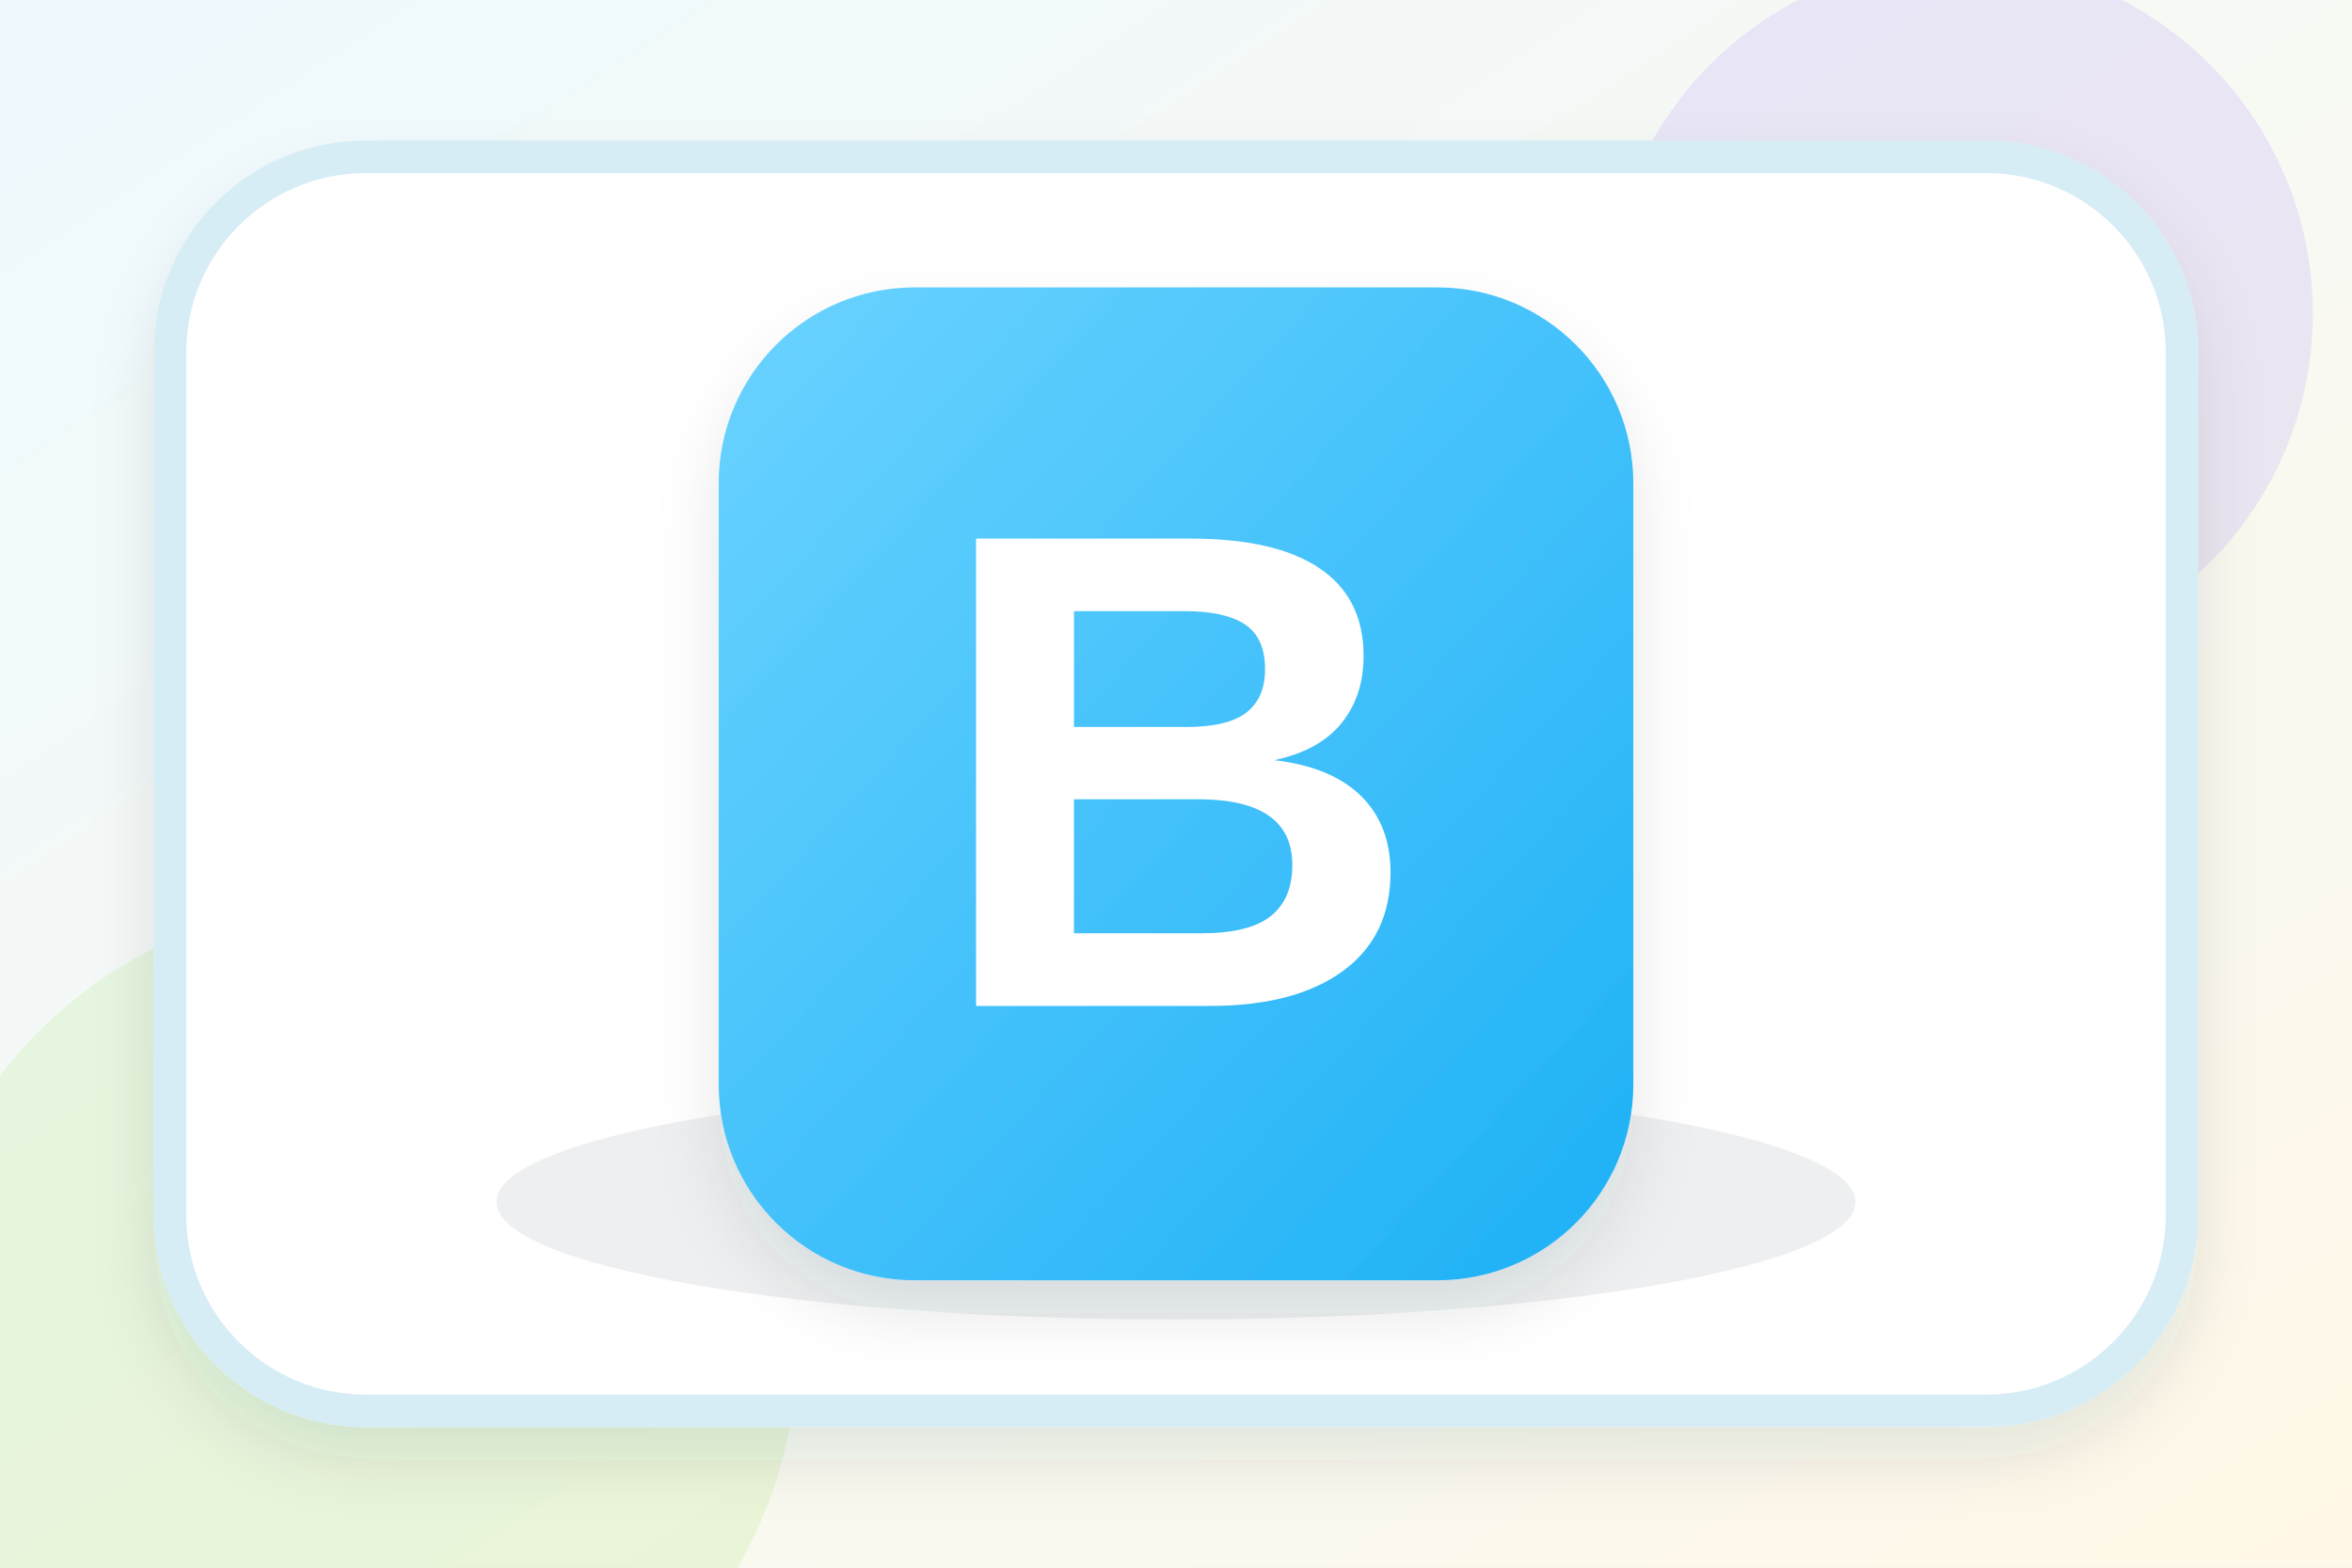
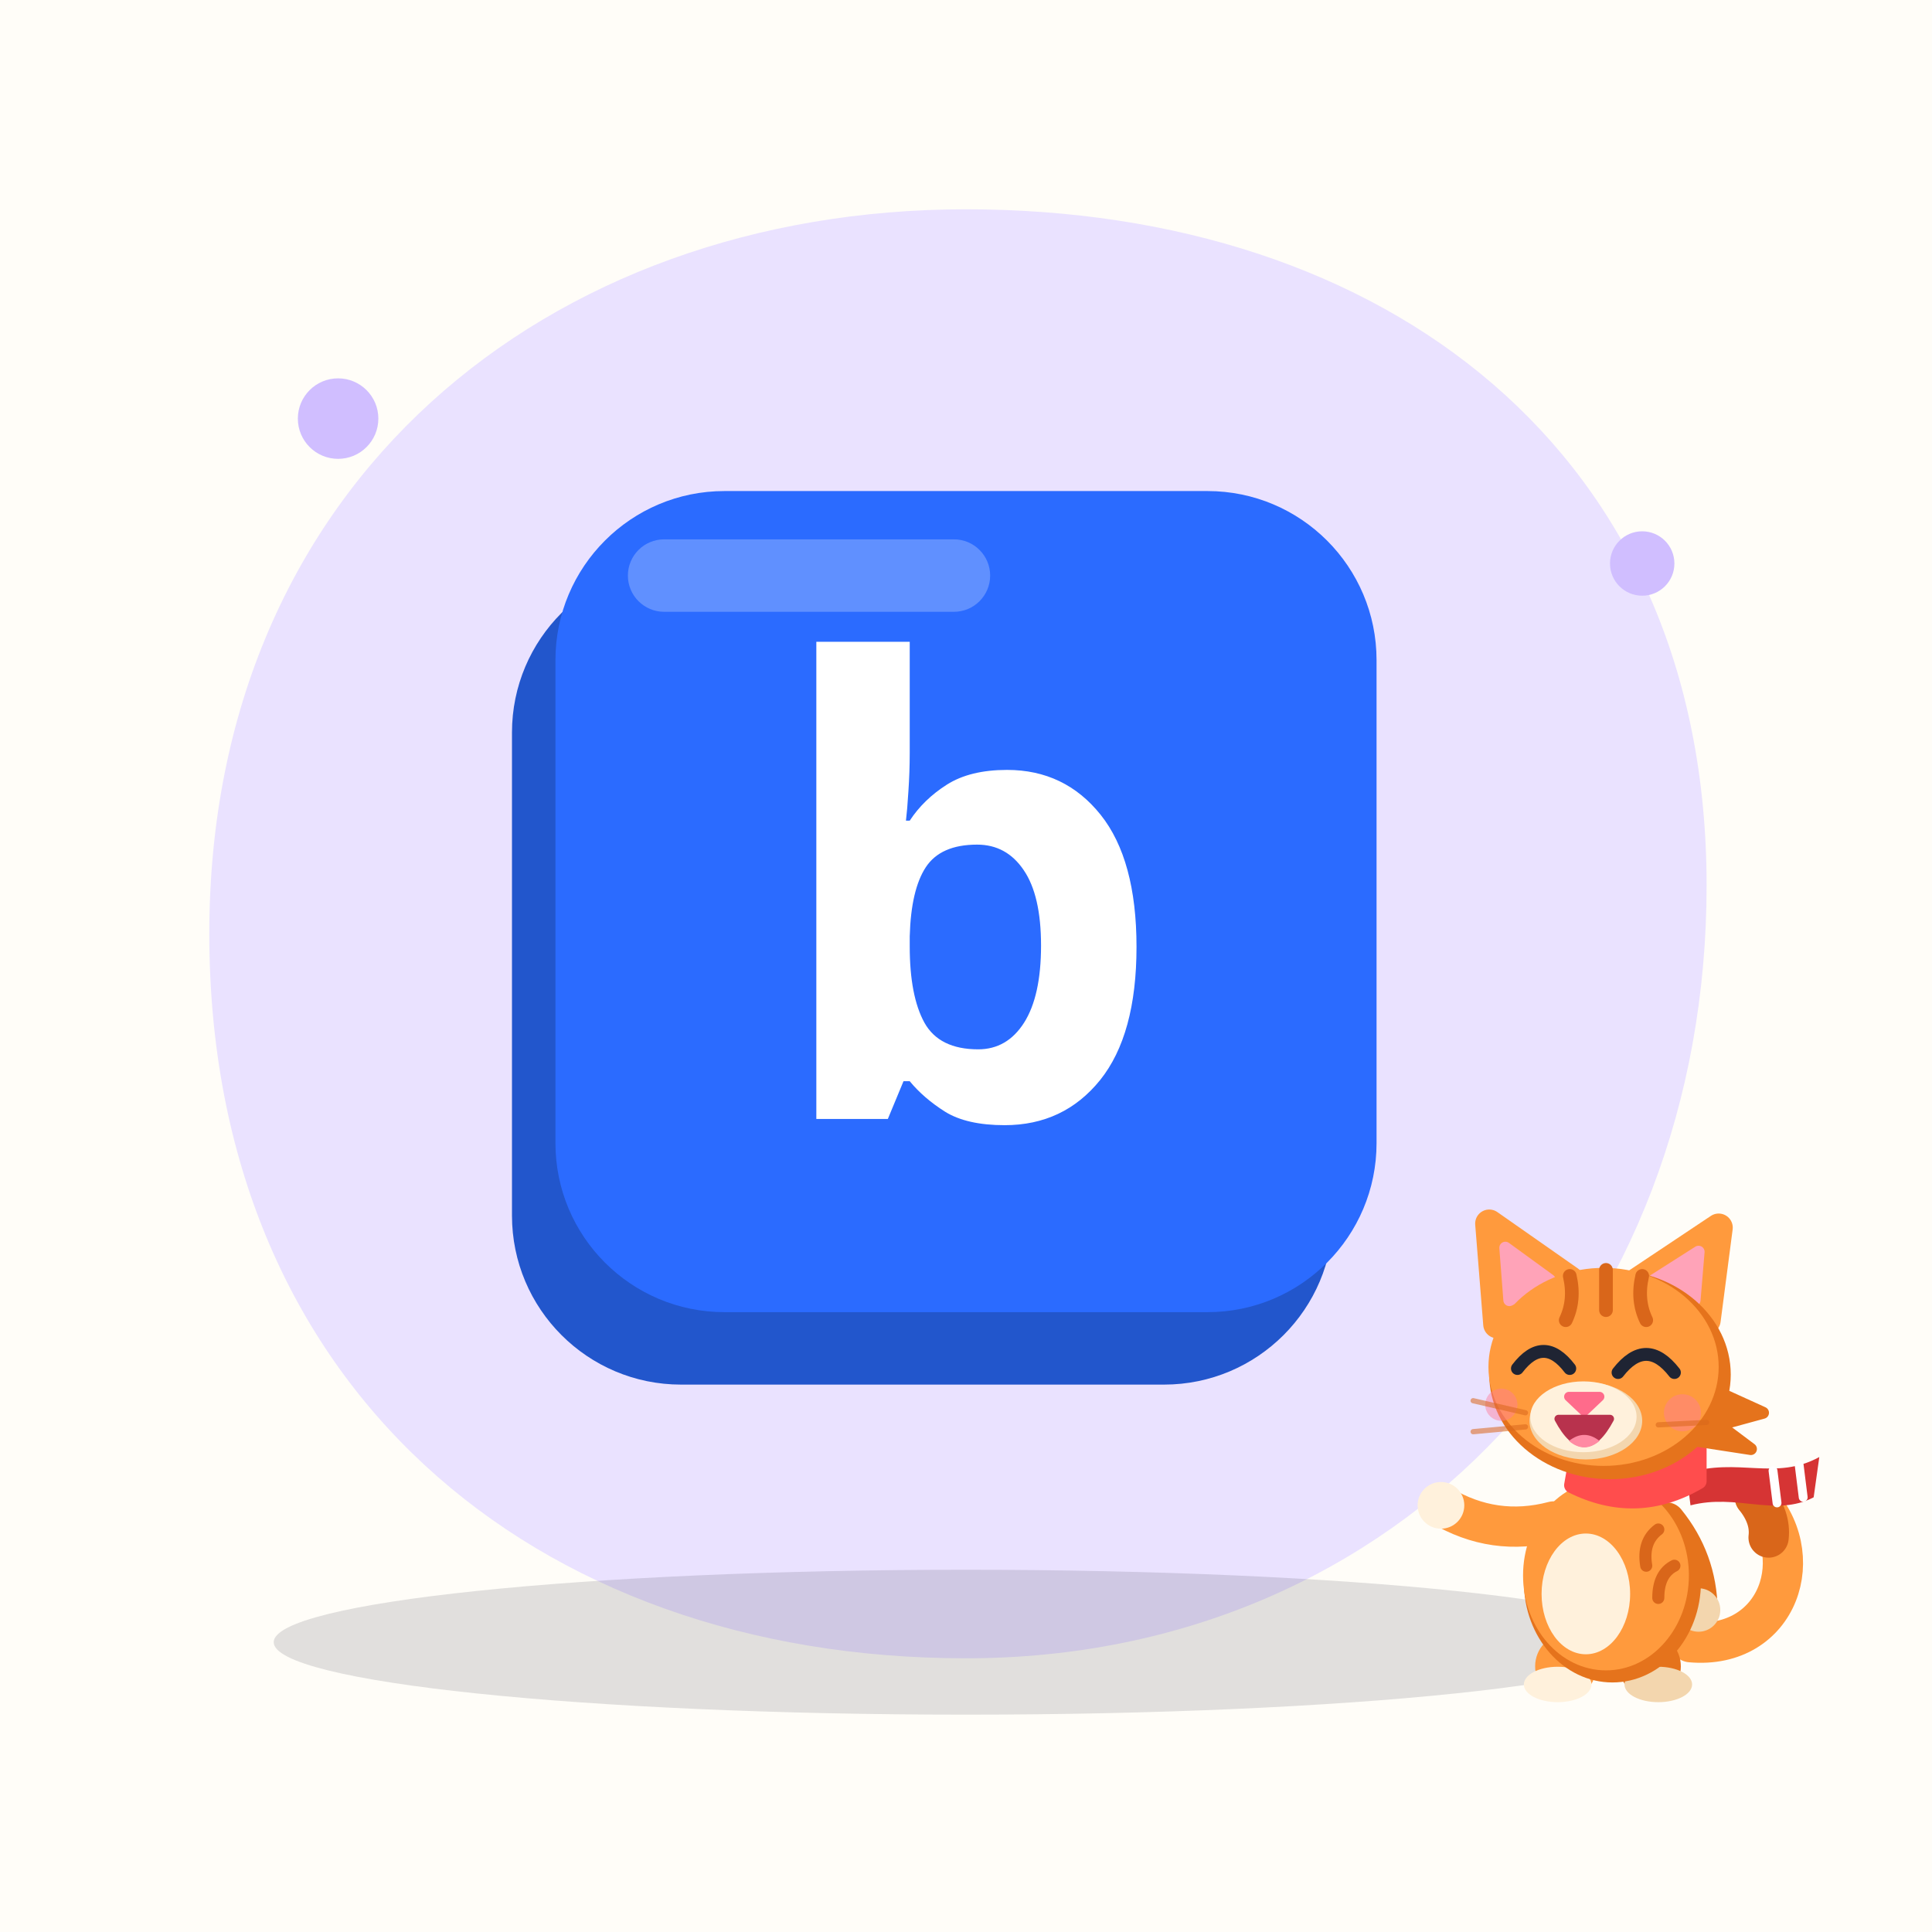
- <svg xmlns="http://www.w3.org/2000/svg" viewBox="0 0 360 240" role="img" aria-labelledby="title desc">
-   <defs>
-     <linearGradient id="w-bg" x1="0" y1="0" x2="1" y2="1">
-       <stop offset="0" stop-color="#effaff" />
-       <stop offset="1" stop-color="#fff8e8" />
-     </linearGradient>
-     <linearGradient id="w-blue" x1="0" y1="0" x2="1" y2="1">
-       <stop offset="0" stop-color="#6bd3ff" />
-       <stop offset="1" stop-color="#1cb0f6" />
-     </linearGradient>
-     <linearGradient id="w-green" x1="0" y1="0" x2="1" y2="1">
-       <stop offset="0" stop-color="#a7ea4e" />
-       <stop offset="1" stop-color="#58cc02" />
-     </linearGradient>
-     <linearGradient id="w-gold" x1="0" y1="0" x2="1" y2="1">
-       <stop offset="0" stop-color="#ffe37a" />
-       <stop offset="1" stop-color="#ffc800" />
-     </linearGradient>
-     <filter id="w-shadow" x="-20%" y="-20%" width="140%" height="150%">
-       <feDropShadow dx="0" dy="10" stdDeviation="10" flood-color="#24313a" flood-opacity="0.16" />
-     </filter>
-     <filter id="w-soft" x="-20%" y="-20%" width="140%" height="140%">
-       <feDropShadow dx="0" dy="5" stdDeviation="5" flood-color="#24313a" flood-opacity="0.10" />
-     </filter>
-   </defs>
-   <rect width="360" height="240" fill="url(#w-bg)" />
-   <circle cx="300" cy="48" r="54" fill="#8b5cf6" opacity="0.13" />
-   <circle cx="54" cy="206" r="68" fill="#58cc02" opacity="0.10" />
-   <rect x="26" y="24" width="308" height="192" rx="30" fill="#fff" stroke="#d7edf5" stroke-width="5" filter="url(#w-soft)" />
-   <ellipse cx="180" cy="184" rx="104" ry="18" fill="#24313a" opacity="0.08" />
-   <g transform="translate(180 120)" filter="url(#w-soft)">
-     <rect x="-70" y="-76" width="140" height="152" rx="30" fill="url(#w-blue)" />
-     <text x="0" y="34" text-anchor="middle" font-size="104" font-weight="950" fill="#fff" font-family="Avenir Next,Arial">B</text>
+ <svg xmlns="http://www.w3.org/2000/svg" viewBox="0 0 240 240" width="240" height="240">
+   <rect x="0" y="0" width="240" height="240" rx="0" fill="#fffdf8" />
+   <path d="M120 26c52 0 92 30 92 84s-38 96-92 96-94-34-94-90 42-90 94-90Z" fill="#eae2ff" />
+   <circle cx="42" cy="52" r="5" fill="#d0beff" />
+   <circle cx="204" cy="70" r="4" fill="#d0beff" />
+   <circle cx="196" cy="192" r="6" fill="#dcceff" />
+   <ellipse cx="120" cy="204" rx="86" ry="9" fill="#1f243322" />
+   <g transform="translate(120 112) scale(1.5 1.5)">
+     <rect x="-37.6" y="-28" width="68" height="68" rx="14" fill="#2256cc" />
+     <rect x="-34" y="-34" width="68" height="68" rx="14" fill="#2b6bff" />
+     <rect x="-28" y="-30" width="30" height="6" rx="3" fill="#ffffff40" />
+     <text x="0" y="18" font-family="'Nunito','Arial Rounded MT Bold','DM Sans',system-ui,sans-serif" font-size="52" font-weight="900" fill="#fff" text-anchor="middle">b</text>
+   </g>
+   <g transform="translate(200 210) scale(-0.5 0.5)">
+     <g transform="translate(-140 -124)">
+       <path d="M120 112C98 114 90 90 104 76" fill="none" stroke="#ff9a3d" stroke-width="10" stroke-linecap="round" stroke-linejoin="round" />
+       <path d="M104 76q-4 5-3.4 10" fill="none" stroke="#d9661a" stroke-width="10" stroke-linecap="round" stroke-linejoin="round" />
+       <path d="M126 82Q118.2 91.6 118 104" fill="none" stroke="#e5731c" stroke-width="9.5" stroke-linecap="round" stroke-linejoin="round" />
+       <circle cx="118" cy="104" r="5.4" fill="#f3d6ae" />
+       <ellipse cx="130" cy="118" rx="7.6" ry="8" fill="#e5731c" />
+       <ellipse cx="151" cy="118" rx="7.6" ry="8" fill="#ff9a3d" />
+       <ellipse cx="128" cy="122.5" rx="8.4" ry="4.4" fill="#f3d6ae" />
+       <ellipse cx="153" cy="122.5" rx="8.4" ry="4.4" fill="#fff1dc" />
+       <g transform="">
+         <ellipse cx="139.4" cy="97" rx="22" ry="25" fill="#e5731c" />
+         <ellipse cx="141" cy="95.4" rx="20.6" ry="23.6" fill="#ff9a3d" />
+         <ellipse cx="146" cy="100" rx="11" ry="15" fill="#fff1dc" />
+         <path d="M128 84q4 3 3 9M124 93q4 2 4 8" fill="none" stroke="#d9661a" stroke-width="3" stroke-linecap="round" stroke-linejoin="round" />
+       </g>
+       <g class="cat-scarf" transform="translate(0 0)">
+         <path class="cat-scarf-tail" d="M121 70C108 66 99 72 88 66l1.4 10c9.6 5 19-1 30.6 2Z" fill="#d63434" style="transform-origin:121px 72px" />
+         <path d="M118 64q15 8 30 1l1.4 8q-16 8-31.4-1Z" fill="#ff4d4d" stroke="#ff4d4d" stroke-width="4" stroke-linejoin="round" />
+         <path d="M93 68l-1 8M99.5 69.4l-1 8" stroke="#fff" stroke-width="2.2" stroke-linecap="round" />
+       </g>
+       <path d="M116 32L113 9L134 23Z" fill="#ff9a3d" stroke="#ff9a3d" stroke-width="7" stroke-linejoin="round" />
+       <path d="M119 27L118 15L129 22Z" fill="#ffa3b8" stroke="#ffa3b8" stroke-width="3" stroke-linejoin="round" />
+       <g class="cat-ear-right" style="transform-origin:156px 26px">
+         <path d="M150 22L170 8L168 33Z" fill="#ff9a3d" stroke="#ff9a3d" stroke-width="7" stroke-linejoin="round" />
+         <path d="M155 22L166 14L165 27Z" fill="#ffa3b8" stroke="#ffa3b8" stroke-width="3" stroke-linejoin="round" />
+       </g>
+       <path d="M113 50L102 55L113 58L105 64L118 62Z" fill="#e5731c" stroke="#e5731c" stroke-width="3" stroke-linejoin="round" />
+       <ellipse cx="140" cy="45.5" rx="30" ry="26" fill="#e5731c" />
+       <ellipse cx="141.6" cy="43.6" rx="28.6" ry="24.6" fill="#ff9a3d" />
+       <path d="M132 21q1.4 6-1 11M141 19.5v10M150 21q-1.4 6 1 11" stroke="#d9661a" stroke-width="3.4" stroke-linecap="round" fill="none" />
+       <ellipse cx="146" cy="57" rx="14" ry="9.6" fill="#f3d6ae" />
+       <ellipse cx="146.6" cy="56" rx="13.2" ry="8.8" fill="#fff1dc" />
+       <circle cx="122" cy="55" r="4.6" fill="#ff7a9a" opacity=".45" />
+       <circle cx="167" cy="53" r="4" fill="#ff7a9a" opacity=".45" />
+       <path d="M124 45q7-9 14 0M150 44q6.5-8.5 13 0" fill="none" stroke="#1f2433" stroke-width="3.2" stroke-linecap="round" />
+       <path d="M142.6 51h7.6l-3.8 3.6Z" fill="#ff6b8b" stroke="#ff6b8b" stroke-width="2.4" stroke-linejoin="round" />
+       <g>
+         <path d="M140 56.5q6.4 12 12.8 0Z" fill="#b8324d" stroke="#b8324d" stroke-width="2" stroke-linejoin="round" />
+         <path d="M142.6 62q3.8-3 7.6 0q-3.8 3.2-7.6 0Z" fill="#ff8aa3" />
+       </g>
+       <path d="M161 55l13-3M161 58.5l13 1.2M128 58l-12-.6" stroke="#d9661a" stroke-width="1.3" stroke-linecap="round" opacity=".55" />
+       <path d="M154 82Q168.8 85.9 182 78" fill="none" stroke="#ff9a3d" stroke-width="10" stroke-linecap="round" stroke-linejoin="round" />
+       <circle cx="182" cy="78" r="5.8" fill="#fff1dc" />
+     </g>
  </g>
</svg>
